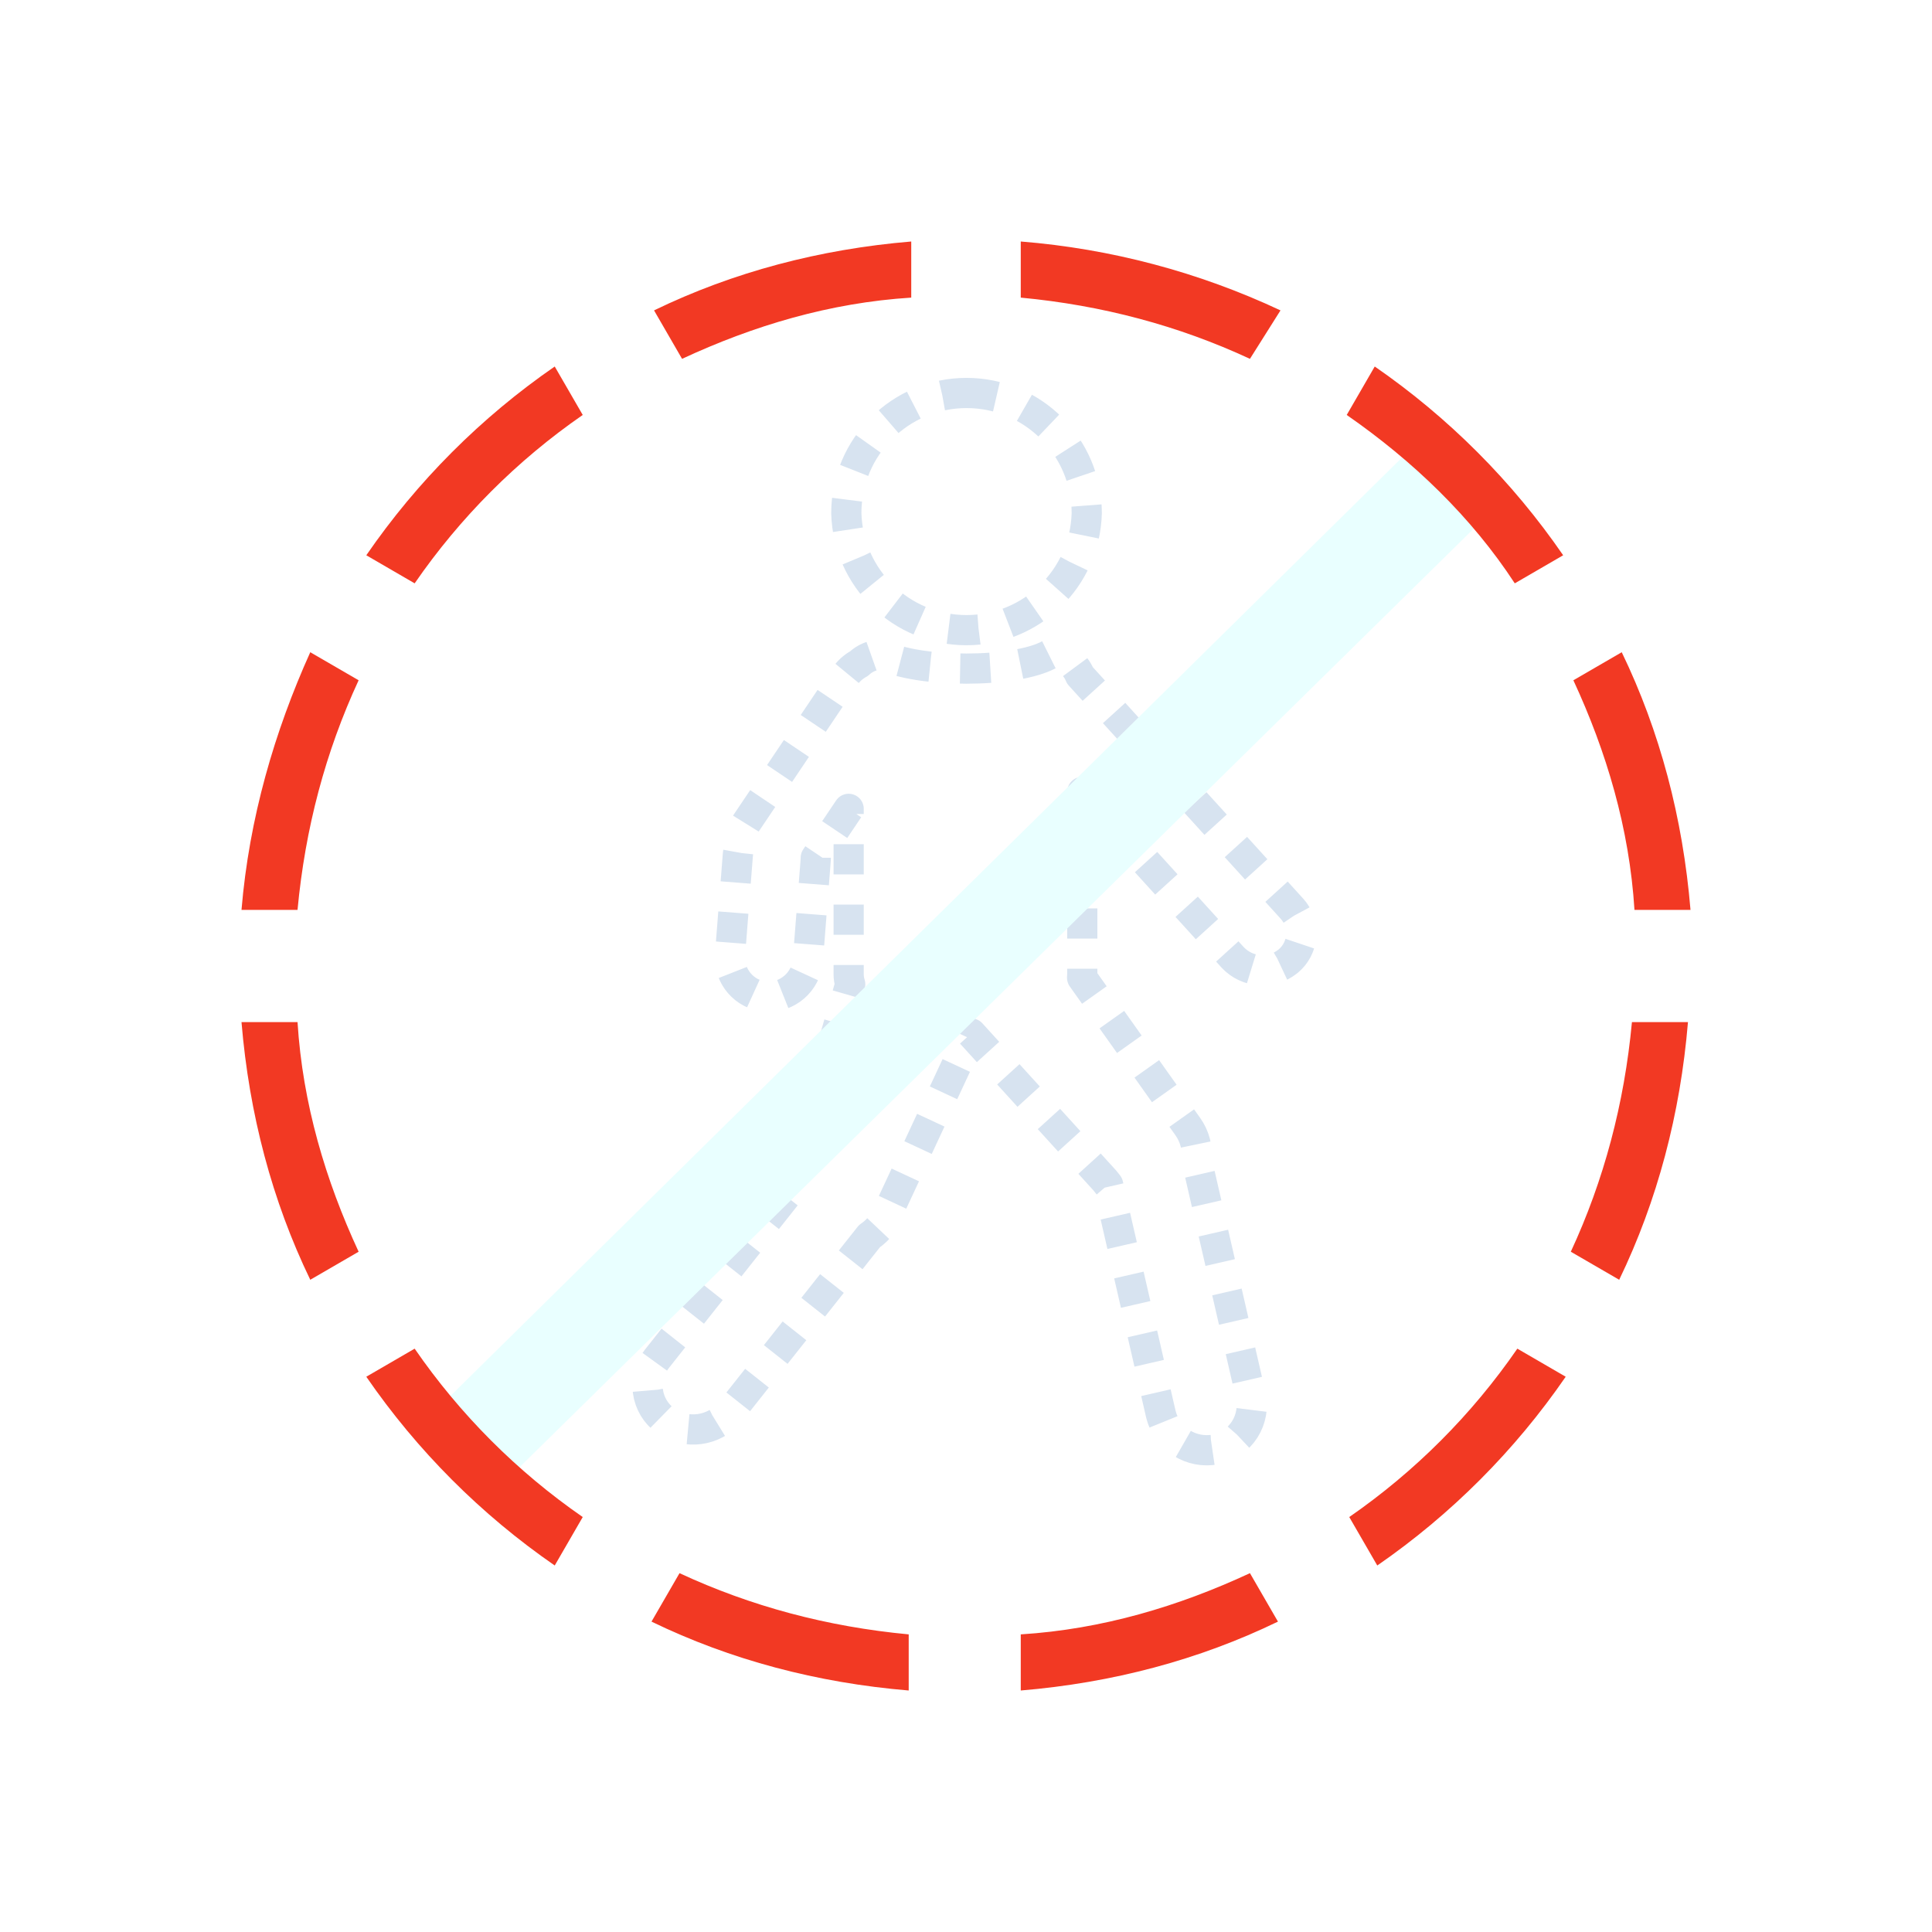
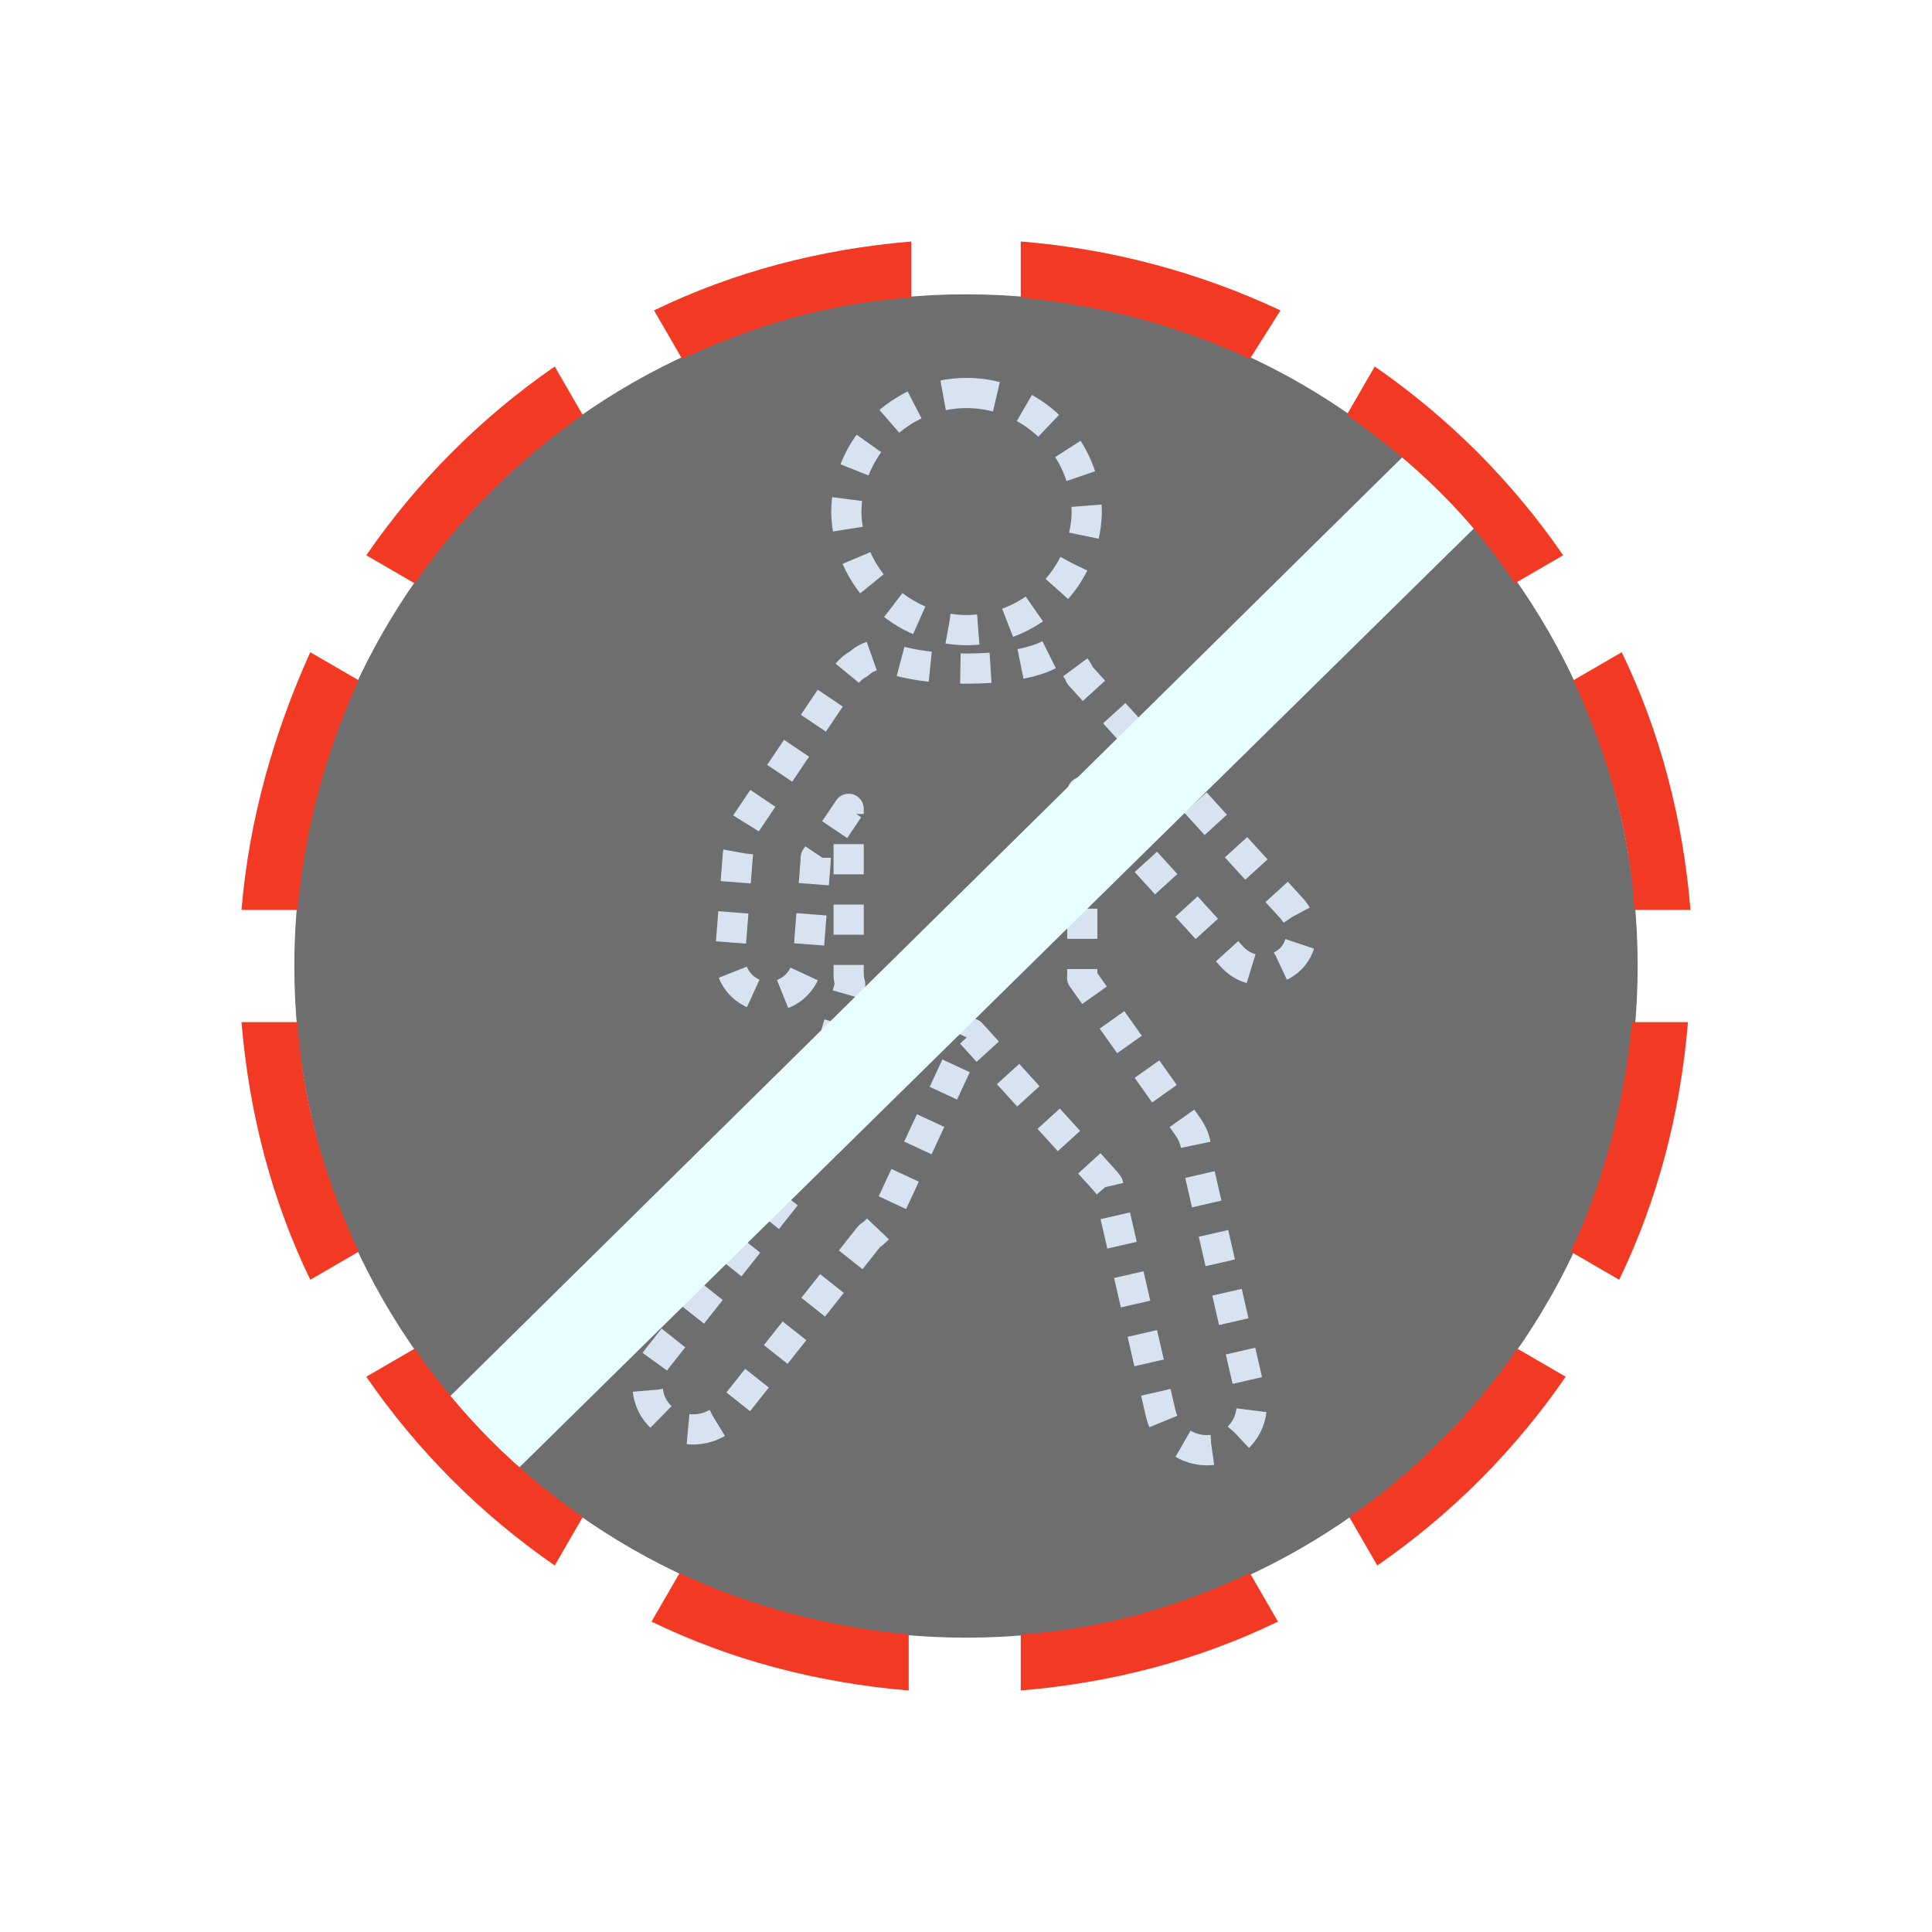
<svg xmlns="http://www.w3.org/2000/svg" xml:space="preserve" fill-rule="evenodd" stroke-linejoin="round" stroke-miterlimit="2" clip-rule="evenodd" viewBox="0 0 64 64">
-   <g>
-     <path fill="none" stroke="#d7e3f0" stroke-dasharray="1,1" stroke-width="1px" d="m28.801 40.95-4.609 5.82a1.59 1.59 0 0 1-2.145.295 1.432 1.432 0 0 1-.281-2.059l4.468-5.641c.01-.063.024-.125.042-.187l1.888-6.575a1.088 1.088 0 0 1-.051-.33v-5.479l-1.09 1.621c0 .034-.001.068-.004.103l-.258 3.304a1.315 1.315 0 0 1-1.39 1.195 1.293 1.293 0 0 1-1.188-1.381l.258-3.302c.009-.119.034-.233.073-.34-.01-.262.065-.521.212-.739l3.262-4.849c.122-.18.284-.322.466-.421.196-.186.462-.301.753-.301 1.209.619 4.415.62 5.551 0 .461 0 .856.286 1.017.691l7.012 7.715a1.206 1.206 0 0 1-.12 1.754 1.348 1.348 0 0 1-1.83-.126l-4.985-5.485v6.04c0 .039-.002.078-.006.116l3.503 4.933c.236.333.327.72.287 1.09l1.794 7.805a1.497 1.497 0 0 1-1.147 1.795 1.568 1.568 0 0 1-1.828-1.167l-1.747-7.602a1.853 1.853 0 0 1-.103-.131l-4.433-4.878-2.695 5.788c-.11.379-.349.708-.676.928Zm3.217-27.932A3.984 3.984 0 0 1 36 17a3.984 3.984 0 0 1-7.965 0 3.984 3.984 0 0 1 3.983-3.982Z" />
+   <g id="grey">
+     <circle cx="32" cy="32" r="22.25" fill="#6e6e6e" />
+   </g>
+   <g id="blue">
+     <path fill="none" stroke="#d7e3f0" stroke-dasharray="1,1" stroke-width="1px" d="m28.801 40.95-4.609 5.82a1.596 1.596 0 0 1-2.145.295 1.433 1.433 0 0 1-.281-2.059l4.468-5.641c.01-.063.024-.125.042-.187l1.888-6.575a1.088 1.088 0 0 1-.051-.33v-5.479l-1.09 1.621c0 .034-.001.068-.004.103l-.258 3.304a1.321 1.321 0 0 1-1.39 1.195 1.3 1.3 0 0 1-1.188-1.381l.258-3.302c.009-.119.034-.233.073-.34-.01-.262.065-.521.212-.739l3.262-4.849c.122-.18.284-.322.466-.421.196-.186.462-.301.753-.301 1.209.619 4.415.62 5.551 0 .461 0 .856.286 1.017.691l7.012 7.715a1.206 1.206 0 0 1-.12 1.754 1.353 1.353 0 0 1-1.83-.126l-4.985-5.485v6.04c0 .039-.002.078-.006.116l3.503 4.933c.236.333.327.72.287 1.09l1.794 7.805a1.5 1.5 0 0 1-1.147 1.795 1.575 1.575 0 0 1-1.828-1.167l-1.747-7.602a1.853 1.853 0 0 1-.103-.131l-4.433-4.878-2.695 5.788c-.11.379-.349.708-.676.928Zm3.217-27.932c2.184.001 3.981 1.798 3.982 3.982a4.003 4.003 0 0 1-3.983 3.875A4.002 4.002 0 0 1 28.035 17c.001-2.184 1.799-3.981 3.983-3.982Z" />
    <path fill="#e9ffff" fill-rule="nonzero" d="M14 47.15 47.617 14 50 16.35 16.298 49.5 14 47.15Z" />
  </g>
-   <path fill="#f23923" d="M30.186 8v1.859c-2.699.169-5.23.93-7.592 2.028l-.928-1.605c2.615-1.268 5.483-2.028 8.52-2.282Zm12.232 2.282-1.012 1.605c-2.362-1.098-4.893-1.774-7.592-2.028V8a24.958 24.958 0 0 1 8.604 2.282ZM33.814 56v-1.859c2.699-.169 5.23-.93 7.592-2.028l.928 1.605c-2.615 1.268-5.483 2.028-8.52 2.282Zm-21.68-37.606a24.427 24.427 0 0 1 6.242-6.253l.928 1.605a21.885 21.885 0 0 0-5.568 5.578l-1.602-.93Zm38.045.93c-1.434-2.197-3.374-4.056-5.567-5.578l.928-1.605a24.427 24.427 0 0 1 6.242 6.253l-1.603.93ZM8 30.141c.253-3.042 1.097-5.916 2.278-8.535l1.602.929c-1.096 2.366-1.771 4.902-2.024 7.606H8Zm0 3.718h1.856c.169 2.704.928 5.24 2.024 7.606l-1.602.929C9.012 39.775 8.253 36.901 8 33.859Zm13.582 19.859.928-1.605c2.362 1.098 4.892 1.774 7.592 2.028V56c-3.037-.254-5.905-1.014-8.52-2.282Zm32.056-11.324-1.603-.929c1.097-2.366 1.772-4.902 2.025-7.606h1.856c-.253 3.042-1.013 5.916-2.278 8.535ZM56 30.141h-1.856c-.169-2.704-.928-5.24-2.024-7.606l1.602-.929c1.266 2.619 2.025 5.493 2.278 8.535ZM45.624 51.859l-.928-1.605a21.885 21.885 0 0 0 5.568-5.578l1.602.93a24.427 24.427 0 0 1-6.242 6.253Zm-33.49-6.253 1.602-.93a21.885 21.885 0 0 0 5.568 5.578l-.928 1.605a24.427 24.427 0 0 1-6.242-6.253Z" />
+   <g id="red">
+     <path fill="#f23923" d="M30.186 8v1.859c-2.699.169-5.23.93-7.592 2.028l-.928-1.605c2.615-1.268 5.483-2.028 8.52-2.282Zm12.232 2.282-1.012 1.605c-2.362-1.098-4.893-1.774-7.592-2.028V8a24.959 24.959 0 0 1 8.604 2.282ZM33.814 56v-1.859c2.699-.169 5.23-.93 7.592-2.028l.928 1.605c-2.615 1.268-5.483 2.028-8.52 2.282Zm-21.68-37.606a24.443 24.443 0 0 1 6.242-6.253l.928 1.605a21.885 21.885 0 0 0-5.568 5.578l-1.602-.93Zm38.045.93c-1.434-2.197-3.374-4.056-5.567-5.578l.928-1.605a24.443 24.443 0 0 1 6.242 6.253l-1.603.93ZM8 30.141c.253-3.042 1.097-5.916 2.278-8.535l1.602.929c-1.096 2.366-1.771 4.902-2.024 7.606H8Zm0 3.718h1.856c.169 2.704.928 5.24 2.024 7.606l-1.602.929C9.012 39.775 8.253 36.901 8 33.859Zm13.582 19.859.928-1.605c2.362 1.098 4.892 1.774 7.592 2.028V56c-3.037-.254-5.905-1.014-8.52-2.282Zm32.056-11.324-1.603-.929c1.097-2.366 1.772-4.902 2.025-7.606h1.856c-.253 3.042-1.013 5.916-2.278 8.535ZM56 30.141h-1.856c-.169-2.704-.928-5.24-2.024-7.606l1.602-.929c1.266 2.619 2.025 5.493 2.278 8.535ZM45.624 51.859l-.928-1.605a21.885 21.885 0 0 0 5.568-5.578l1.602.93a24.443 24.443 0 0 1-6.242 6.253Zm-33.49-6.253 1.602-.93a21.885 21.885 0 0 0 5.568 5.578l-.928 1.605a24.443 24.443 0 0 1-6.242-6.253Z" />
+   </g>
</svg>
